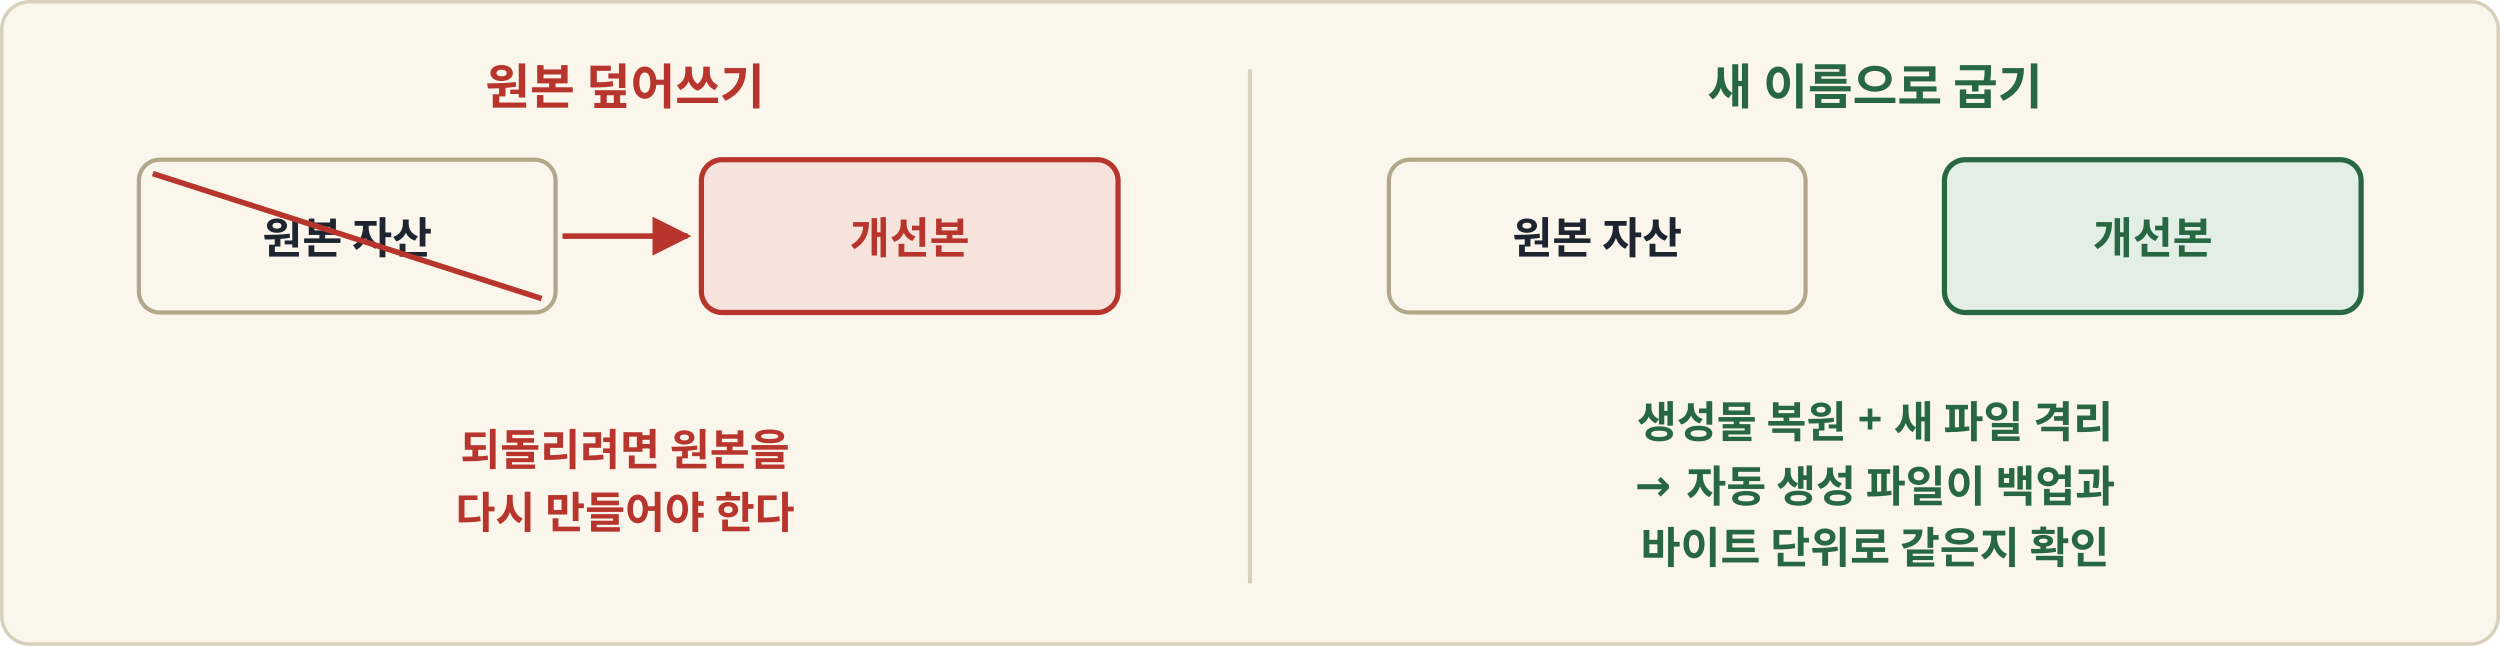
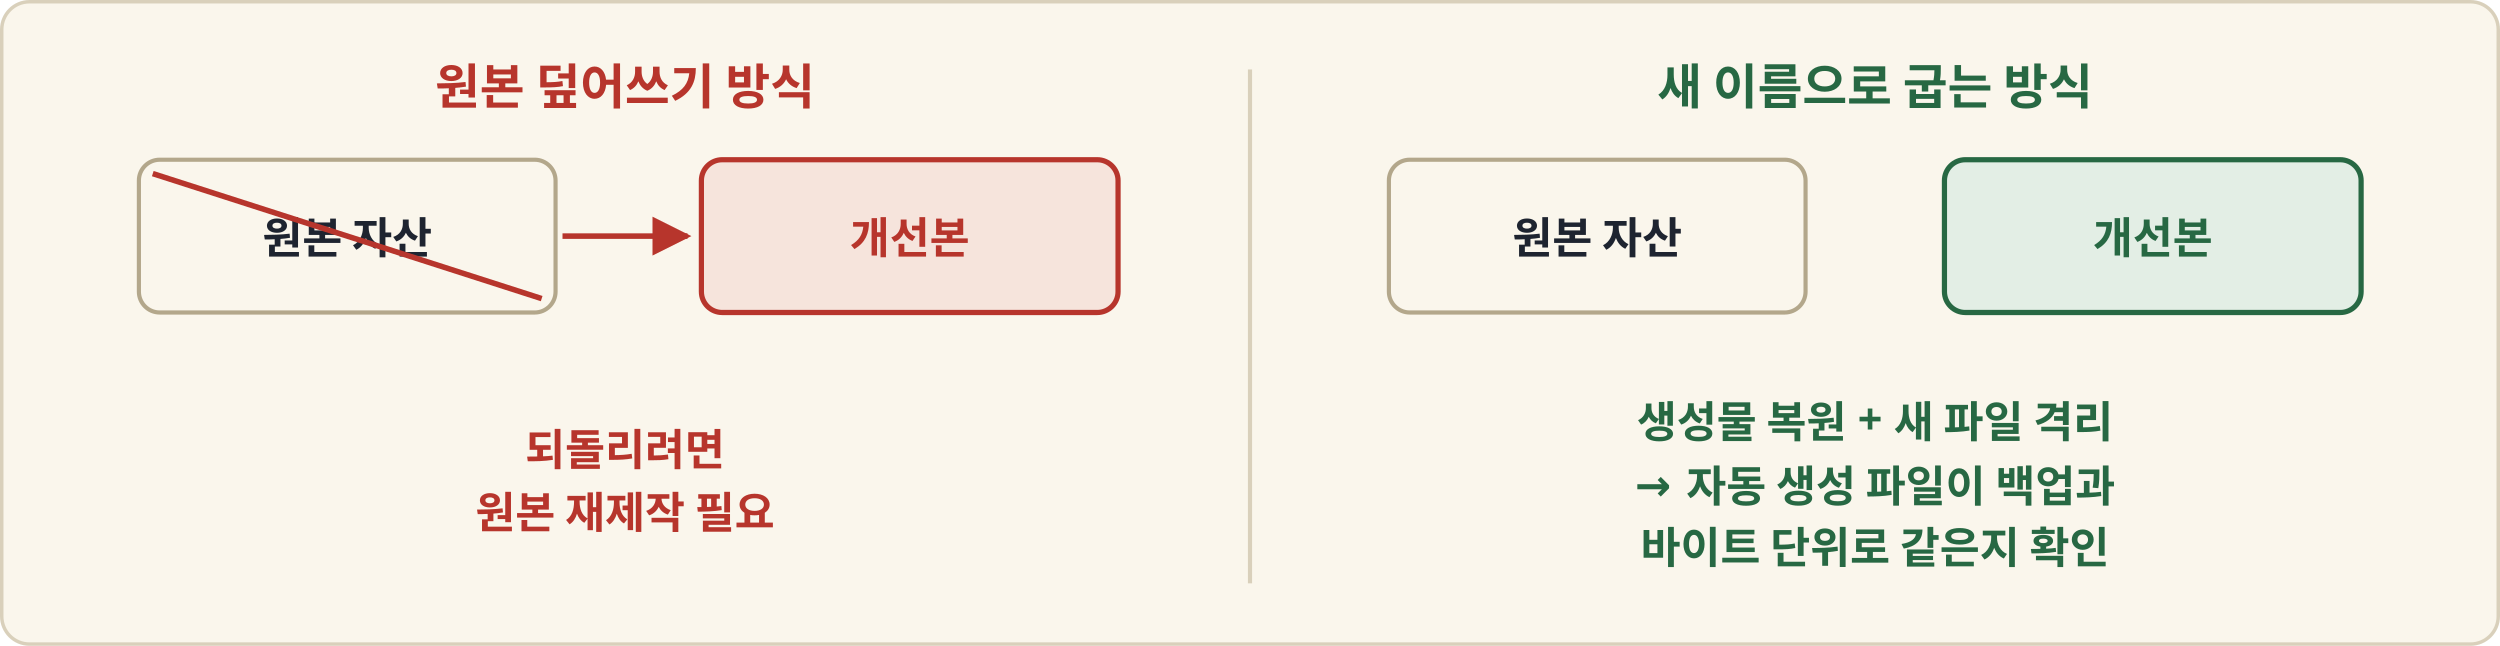
<svg xmlns="http://www.w3.org/2000/svg" viewBox="0 0 720 186" width="720" height="186" role="img" aria-label="롤백 비용은 착수할 때 정해진다: 원본을 덮어쓰지 않고 새 이름으로 구워두면 되돌리기가 파일 이동으로 끝난다">
  <defs>
    <marker id="a-ink" viewBox="0 0 10 10" refX="9" refY="5" markerWidth="7" markerHeight="7" orient="auto-start-reverse">
      <path d="M0,0 L10,5 L0,10 z" fill="#1e2430" />
    </marker>
    <marker id="a-seal" viewBox="0 0 10 10" refX="9" refY="5" markerWidth="7" markerHeight="7" orient="auto-start-reverse">
      <path d="M0,0 L10,5 L0,10 z" fill="#b7352c" />
    </marker>
    <marker id="a-live" viewBox="0 0 10 10" refX="9" refY="5" markerWidth="7" markerHeight="7" orient="auto-start-reverse">
      <path d="M0,0 L10,5 L0,10 z" fill="#276843" />
    </marker>
    <marker id="a-faint" viewBox="0 0 10 10" refX="9" refY="5" markerWidth="7" markerHeight="7" orient="auto-start-reverse">
      <path d="M0,0 L10,5 L0,10 z" fill="#6b655a" />
    </marker>
  </defs>
  <rect x="0.5" y="0.5" width="719" height="185" rx="8" fill="#faf6ec" stroke="#d9d0bb" />
-   <text x="180" y="30.0" font-family="Pretendard, &quot;Apple SD Gothic Neo&quot;, &quot;Malgun Gothic&quot;, &quot;Noto Sans KR&quot;, sans-serif" font-size="14" fill="#b7352c" font-weight="700" text-anchor="middle">원본 덮어쓰기</text>
+   <text x="180" y="30.0" font-family="Pretendard, &quot;Apple SD Gothic Neo&quot;, &quot;Malgun Gothic&quot;, &quot;Noto Sans KR&quot;, sans-serif" font-size="14" fill="#b7352c" font-weight="700" text-anchor="middle">원본 덮어쓰기 방식</text>
  <rect x="40" y="46" width="120" height="44" rx="6" fill="#faf6ec" stroke="#b3a78b" stroke-width="1.2" />
  <text x="100" y="73.0" font-family="Pretendard, &quot;Apple SD Gothic Neo&quot;, &quot;Malgun Gothic&quot;, &quot;Noto Sans KR&quot;, sans-serif" font-size="12.5" fill="#1e2430" font-weight="600" text-anchor="middle">원본 자산</text>
  <line x1="162" y1="68" x2="198" y2="68" stroke="#b7352c" stroke-width="1.6" marker-end="url(#a-seal)" />
  <rect x="202" y="46" width="120" height="44" rx="6" fill="#f6e4dc" stroke="#b7352c" stroke-width="1.5" />
  <text x="262" y="73.0" font-family="Pretendard, &quot;Apple SD Gothic Neo&quot;, &quot;Malgun Gothic&quot;, &quot;Noto Sans KR&quot;, sans-serif" font-size="12.5" fill="#b7352c" font-weight="600" text-anchor="middle">개선본</text>
  <line x1="44" y1="50" x2="156" y2="86" stroke="#b7352c" stroke-width="1.6" />
-   <text x="180" y="134.0" font-family="Pretendard, &quot;Apple SD Gothic Neo&quot;, &quot;Malgun Gothic&quot;, &quot;Noto Sans KR&quot;, sans-serif" font-size="12.5" fill="#b7352c" font-weight="600" text-anchor="middle">되돌리려면 원본을</text>
-   <text x="180" y="152.1" font-family="Pretendard, &quot;Apple SD Gothic Neo&quot;, &quot;Malgun Gothic&quot;, &quot;Noto Sans KR&quot;, sans-serif" font-size="12.5" fill="#b7352c" font-weight="600" text-anchor="middle">다시 만들어야 한다</text>
+   <text x="180" y="134.0" font-family="Pretendard, &quot;Apple SD Gothic Neo&quot;, &quot;Malgun Gothic&quot;, &quot;Noto Sans KR&quot;, sans-serif" font-size="12.5" fill="#b7352c" font-weight="600" text-anchor="middle">되돌리려면</text>
+   <text x="180" y="152.1" font-family="Pretendard, &quot;Apple SD Gothic Neo&quot;, &quot;Malgun Gothic&quot;, &quot;Noto Sans KR&quot;, sans-serif" font-size="12.5" fill="#b7352c" font-weight="600" text-anchor="middle">원본 재제작 필요</text>
  <line x1="360" y1="20" x2="360" y2="168" stroke="#d9d0bb" stroke-width="1.2" />
-   <text x="540" y="30.0" font-family="Pretendard, &quot;Apple SD Gothic Neo&quot;, &quot;Malgun Gothic&quot;, &quot;Noto Sans KR&quot;, sans-serif" font-size="14" fill="#276843" font-weight="700" text-anchor="middle">새 이름으로 굽기</text>
+   <text x="540" y="30.0" font-family="Pretendard, &quot;Apple SD Gothic Neo&quot;, &quot;Malgun Gothic&quot;, &quot;Noto Sans KR&quot;, sans-serif" font-size="14" fill="#276843" font-weight="700" text-anchor="middle">새 이름으로 굽는 방식</text>
  <rect x="400" y="46" width="120" height="44" rx="6" fill="#faf6ec" stroke="#b3a78b" stroke-width="1.2" />
  <text x="460" y="73.0" font-family="Pretendard, &quot;Apple SD Gothic Neo&quot;, &quot;Malgun Gothic&quot;, &quot;Noto Sans KR&quot;, sans-serif" font-size="12.5" fill="#1e2430" font-weight="600" text-anchor="middle">원본 자산</text>
  <rect x="560" y="46" width="120" height="44" rx="6" fill="#e3eee5" stroke="#276843" stroke-width="1.5" />
  <text x="620" y="73.0" font-family="Pretendard, &quot;Apple SD Gothic Neo&quot;, &quot;Malgun Gothic&quot;, &quot;Noto Sans KR&quot;, sans-serif" font-size="12.5" fill="#276843" font-weight="600" text-anchor="middle">개선본</text>
  <text x="540" y="126.0" font-family="Pretendard, &quot;Apple SD Gothic Neo&quot;, &quot;Malgun Gothic&quot;, &quot;Noto Sans KR&quot;, sans-serif" font-size="12.5" fill="#276843" font-weight="600" text-anchor="middle">생성물 복원 + 새 파일 격리</text>
  <text x="540" y="144.1" font-family="Pretendard, &quot;Apple SD Gothic Neo&quot;, &quot;Malgun Gothic&quot;, &quot;Noto Sans KR&quot;, sans-serif" font-size="12.5" fill="#276843" font-weight="600" text-anchor="middle">→ 자동 생성 파일이 백업과</text>
  <text x="540" y="162.2" font-family="Pretendard, &quot;Apple SD Gothic Neo&quot;, &quot;Malgun Gothic&quot;, &quot;Noto Sans KR&quot;, sans-serif" font-size="12.5" fill="#276843" font-weight="600" text-anchor="middle">    바이트 단위로 같은지 확인</text>
</svg>
